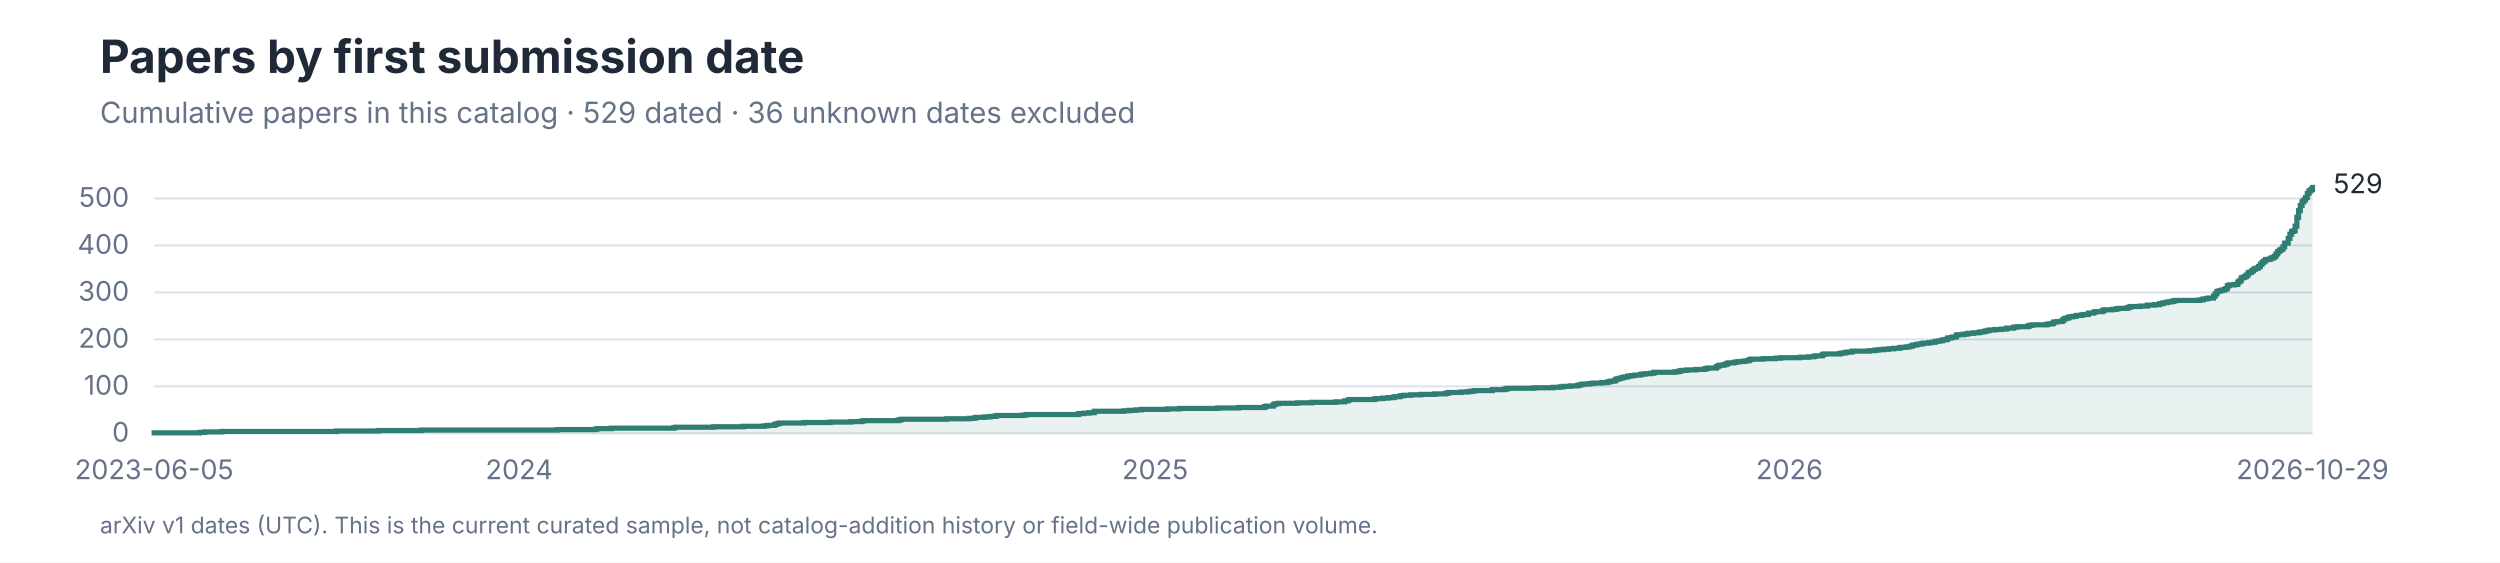
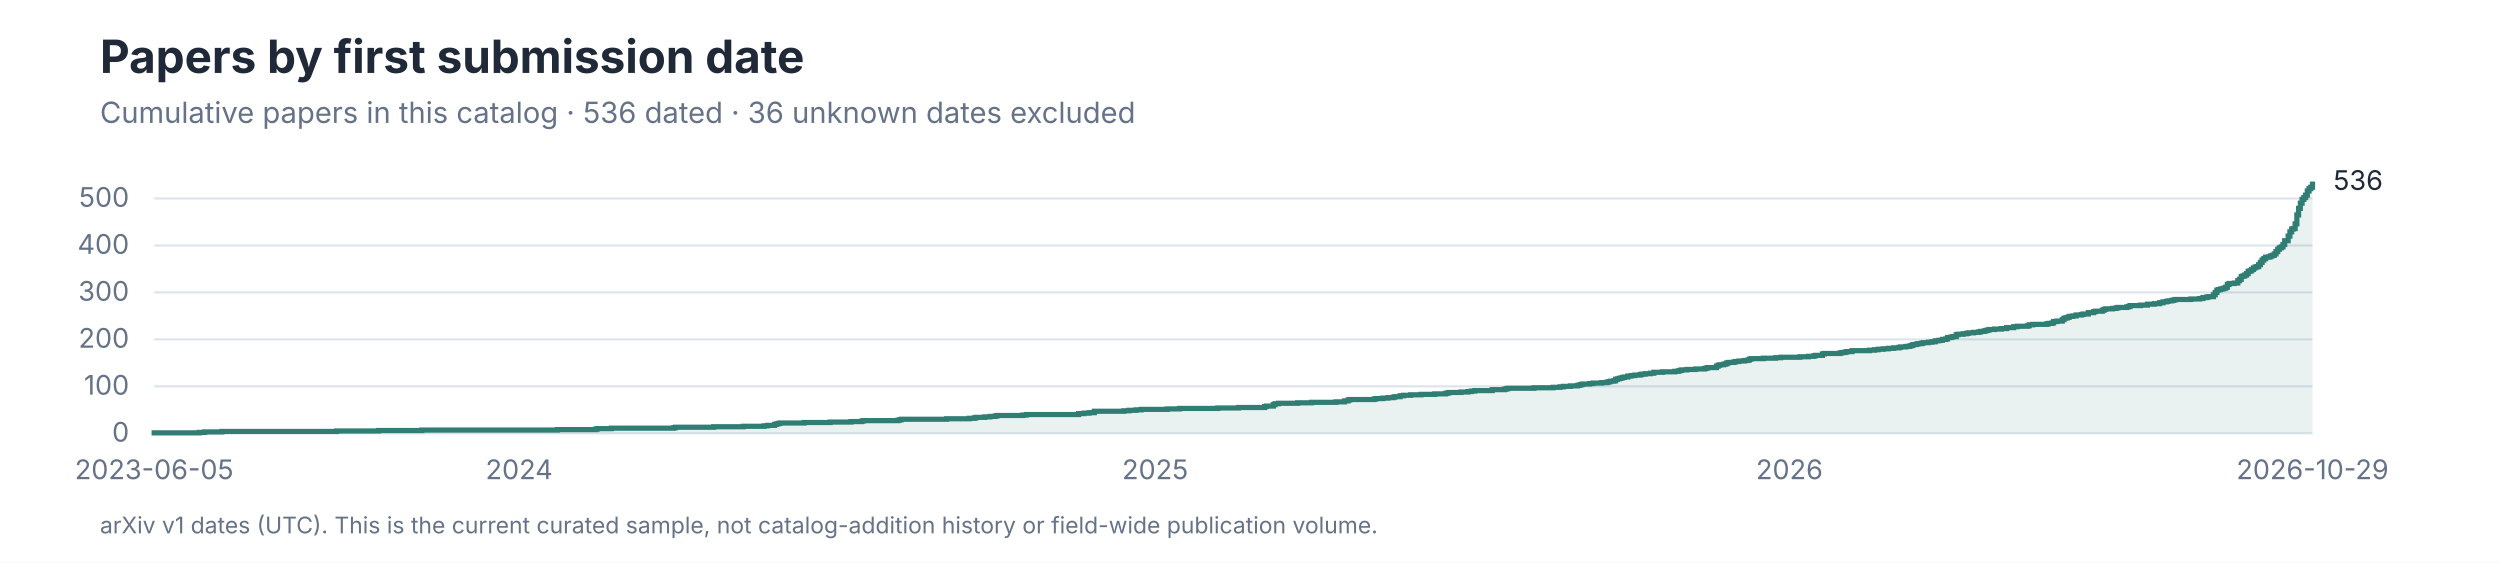
<svg xmlns="http://www.w3.org/2000/svg" role="img" aria-labelledby="title desc" viewBox="0 0 1200 270">
  <style>
text { font-family: -apple-system, BlinkMacSystemFont, 'Segoe UI', sans-serif; }
.title { font-size: 28px; font-weight: 650; fill: #202938; }
.subtitle { font-size: 14px; fill: #657287; }
.axis { font-size: 13px; fill: #657287; }
.label { font-size: 13px; fill: #202938; }
.small { font-size: 11px; fill: #657287; }
</style>
  <rect width="1200" height="270" fill="#FFFFFF" />
  <text x="48" y="35" font-size="22" font-weight="650" fill="#202938">Papers by first submission date</text>
-   <text class="subtitle" x="48" y="59">Cumulative papers in this catalog · 529 dated · 36 unknown dates excluded</text>
+   <text class="subtitle" x="48" y="59">Cumulative papers in this catalog · 536 dated · 36 unknown dates excluded</text>
  <line x1="74" y1="208.00" x2="1110" y2="208.00" stroke="#DCE3EC" />
  <text class="axis" x="62" y="212.00" text-anchor="end">0</text>
  <line x1="74" y1="185.45" x2="1110" y2="185.45" stroke="#DCE3EC" />
  <text class="axis" x="62" y="189.45" text-anchor="end">100</text>
  <line x1="74" y1="162.91" x2="1110" y2="162.91" stroke="#DCE3EC" />
  <text class="axis" x="62" y="166.91" text-anchor="end">200</text>
  <line x1="74" y1="140.36" x2="1110" y2="140.36" stroke="#DCE3EC" />
  <text class="axis" x="62" y="144.36" text-anchor="end">300</text>
  <line x1="74" y1="117.82" x2="1110" y2="117.82" stroke="#DCE3EC" />
  <text class="axis" x="62" y="121.82" text-anchor="end">400</text>
  <line x1="74" y1="95.27" x2="1110" y2="95.27" stroke="#DCE3EC" />
  <text class="axis" x="62" y="99.27" text-anchor="end">500</text>
-   <path d="M 74 208 H 74.00 V 207.77 H 95.69 V 207.55 H 98.19 V 207.32 H 106.53 V 207.10 H 161.58 V 206.87 H 181.60 V 206.65 H 202.46 V 206.42 H 267.52 V 206.20 H 285.87 V 205.97 H 286.71 V 205.75 H 293.38 V 205.52 H 323.41 V 205.29 H 324.24 V 205.07 H 342.59 V 204.84 H 356.77 V 204.62 H 366.78 V 204.39 H 368.45 V 204.17 H 371.79 V 203.72 H 372.62 V 203.49 H 373.46 V 203.27 H 374.29 V 203.04 H 385.97 V 202.81 H 398.48 V 202.59 H 408.49 V 202.36 H 413.49 V 202.14 H 414.33 V 201.91 H 431.01 V 201.69 H 431.85 V 201.46 H 432.68 V 201.24 H 454.37 V 201.01 H 465.21 V 200.79 H 467.71 V 200.56 H 468.55 V 200.33 H 472.72 V 200.11 H 475.22 V 199.88 H 477.72 V 199.66 H 478.56 V 199.43 H 491.07 V 199.21 H 492.74 V 198.98 H 517.76 V 198.53 H 520.26 V 198.31 H 522.77 V 198.08 H 525.27 V 197.40 H 539.45 V 197.18 H 541.95 V 196.95 H 545.29 V 196.73 H 547.79 V 196.50 H 560.30 V 196.28 H 566.14 V 196.05 H 584.49 V 195.83 H 594.50 V 195.60 H 607.01 V 195.15 H 607.85 V 194.92 H 611.19 V 194.25 H 612.02 V 193.80 H 613.69 V 193.57 H 622.86 V 193.35 H 629.54 V 193.12 H 641.21 V 192.89 H 645.38 V 192.44 H 647.05 V 191.99 H 647.89 V 191.77 H 659.57 V 191.54 H 660.40 V 191.32 H 663.74 V 191.09 H 666.24 V 190.87 H 668.74 V 190.64 H 669.57 V 190.41 H 672.08 V 189.96 H 673.75 V 189.74 H 677.08 V 189.51 H 682.09 V 189.29 H 688.76 V 189.06 H 693.76 V 188.84 H 694.60 V 188.61 H 695.43 V 188.39 H 701.27 V 188.16 H 704.61 V 187.93 H 706.28 V 187.71 H 707.95 V 187.48 H 716.29 V 187.03 H 722.13 V 186.81 H 722.96 V 186.58 H 723.79 V 186.36 H 736.31 V 186.13 H 745.48 V 185.91 H 748.82 V 185.68 H 750.49 V 185.45 H 753.82 V 185.23 H 757.16 V 185.00 H 757.99 V 184.78 H 758.83 V 184.55 H 759.66 V 184.33 H 763.00 V 184.10 H 764.67 V 183.88 H 768.84 V 183.65 H 771.34 V 183.43 H 772.17 V 183.20 H 773.01 V 182.97 H 774.68 V 182.75 H 775.51 V 182.07 H 776.34 V 181.85 H 777.18 V 181.62 H 778.01 V 181.40 H 778.85 V 181.17 H 779.68 V 180.95 H 781.35 V 180.49 H 783.02 V 180.27 H 784.69 V 180.04 H 787.19 V 179.82 H 788.02 V 179.59 H 789.69 V 179.37 H 792.19 V 179.14 H 793.86 V 178.69 H 803.87 V 178.47 H 805.54 V 178.24 H 806.37 V 178.01 H 807.21 V 177.79 H 809.71 V 177.56 H 813.88 V 177.34 H 818.05 V 177.11 H 818.89 V 176.89 H 819.72 V 176.66 H 823.89 V 175.99 H 824.72 V 175.53 H 825.56 V 175.31 H 827.23 V 175.08 H 828.06 V 174.86 H 828.90 V 174.41 H 829.73 V 174.18 H 832.23 V 173.96 H 833.07 V 173.73 H 834.73 V 173.51 H 837.24 V 173.28 H 838.90 V 173.05 H 839.74 V 172.60 H 840.57 V 172.38 H 846.41 V 172.15 H 852.25 V 171.93 H 854.75 V 171.70 H 863.93 V 171.48 H 868.10 V 171.25 H 870.60 V 171.03 H 871.44 V 170.80 H 874.77 V 170.12 H 875.61 V 169.90 H 883.11 V 169.67 H 883.95 V 169.45 H 885.62 V 169.22 H 886.45 V 169.00 H 888.95 V 168.55 H 897.29 V 168.32 H 899.80 V 168.09 H 901.47 V 167.87 H 903.97 V 167.64 H 906.47 V 167.42 H 908.97 V 167.19 H 911.48 V 166.97 H 912.31 V 166.74 H 914.81 V 166.52 H 916.48 V 166.29 H 917.31 V 166.07 H 918.15 V 165.61 H 919.82 V 165.39 H 920.65 V 165.16 H 922.32 V 164.94 H 923.15 V 164.71 H 925.66 V 164.49 H 927.32 V 164.26 H 928.99 V 163.81 H 930.66 V 163.59 H 932.33 V 163.13 H 934.00 V 162.91 H 934.83 V 162.23 H 936.50 V 162.01 H 937.33 V 161.78 H 939.00 V 160.88 H 939.84 V 160.65 H 942.34 V 160.43 H 944.01 V 160.20 H 944.84 V 159.98 H 947.34 V 159.75 H 949.85 V 159.53 H 950.68 V 159.30 H 952.35 V 159.08 H 953.18 V 158.85 H 954.02 V 158.63 H 954.85 V 158.40 H 957.35 V 158.17 H 960.69 V 157.95 H 963.19 V 157.50 H 966.53 V 157.05 H 968.20 V 156.82 H 973.20 V 156.60 H 974.04 V 156.15 H 975.70 V 155.92 H 982.38 V 155.69 H 983.21 V 155.47 H 984.88 V 155.24 H 985.71 V 154.57 H 987.38 V 154.34 H 989.88 V 153.67 H 990.72 V 152.99 H 991.55 V 152.76 H 992.39 V 152.54 H 993.22 V 152.09 H 994.89 V 151.86 H 996.56 V 151.41 H 999.06 V 151.19 H 999.89 V 150.96 H 1002.40 V 150.28 H 1004.90 V 149.83 H 1005.73 V 149.61 H 1009.07 V 149.16 H 1009.90 V 148.71 H 1014.07 V 148.48 H 1015.74 V 148.25 H 1016.58 V 148.03 H 1020.75 V 147.80 H 1021.58 V 147.58 H 1022.42 V 147.13 H 1027.42 V 146.90 H 1030.76 V 146.45 H 1034.09 V 146.23 H 1036.60 V 145.77 H 1038.26 V 145.32 H 1039.93 V 145.10 H 1040.77 V 144.87 H 1042.43 V 144.65 H 1043.27 V 144.42 H 1044.10 V 144.20 H 1055.78 V 143.97 H 1057.45 V 143.52 H 1059.12 V 143.29 H 1059.95 V 143.07 H 1062.45 V 142.17 H 1063.29 V 141.04 H 1064.12 V 139.91 H 1064.96 V 139.69 H 1065.79 V 139.46 H 1066.62 V 139.24 H 1067.46 V 139.01 H 1068.29 V 138.56 H 1069.13 V 137.21 H 1069.96 V 136.76 H 1072.46 V 136.53 H 1074.13 V 135.40 H 1074.97 V 134.73 H 1075.80 V 133.37 H 1076.63 V 133.15 H 1077.47 V 132.70 H 1078.30 V 132.02 H 1079.14 V 130.89 H 1079.97 V 130.67 H 1080.81 V 129.99 H 1081.64 V 129.32 H 1082.47 V 128.87 H 1083.31 V 128.64 H 1084.14 V 127.96 H 1084.98 V 126.84 H 1085.81 V 125.93 H 1086.64 V 125.26 H 1087.48 V 124.58 H 1089.15 V 124.36 H 1089.98 V 123.91 H 1090.81 V 123.68 H 1091.65 V 123.00 H 1092.48 V 121.88 H 1093.32 V 120.75 H 1094.15 V 120.07 H 1094.99 V 119.62 H 1095.82 V 118.49 H 1096.65 V 116.69 H 1098.32 V 114.44 H 1099.16 V 112.41 H 1099.99 V 111.05 H 1100.82 V 110.83 H 1101.66 V 108.57 H 1102.49 V 104.29 H 1103.33 V 101.13 H 1104.16 V 98.65 H 1105.00 V 96.85 H 1105.83 V 95.95 H 1106.66 V 94.82 H 1107.50 V 92.79 H 1108.33 V 91.67 H 1109.17 V 90.99 H 1110.00 V 88.73 L 1110 208 Z" fill="#2F7D73" fill-opacity="0.10" />
-   <path d="M 74 208 H 74.00 V 207.77 H 95.69 V 207.55 H 98.19 V 207.32 H 106.53 V 207.10 H 161.58 V 206.87 H 181.60 V 206.65 H 202.46 V 206.42 H 267.52 V 206.20 H 285.87 V 205.97 H 286.71 V 205.75 H 293.38 V 205.52 H 323.41 V 205.29 H 324.24 V 205.07 H 342.59 V 204.84 H 356.77 V 204.62 H 366.78 V 204.39 H 368.45 V 204.17 H 371.79 V 203.72 H 372.62 V 203.49 H 373.46 V 203.27 H 374.29 V 203.04 H 385.97 V 202.81 H 398.48 V 202.59 H 408.49 V 202.36 H 413.49 V 202.14 H 414.33 V 201.91 H 431.01 V 201.69 H 431.85 V 201.46 H 432.68 V 201.24 H 454.37 V 201.01 H 465.21 V 200.79 H 467.71 V 200.56 H 468.55 V 200.33 H 472.72 V 200.11 H 475.22 V 199.88 H 477.72 V 199.66 H 478.56 V 199.43 H 491.07 V 199.21 H 492.74 V 198.98 H 517.76 V 198.53 H 520.26 V 198.31 H 522.77 V 198.08 H 525.27 V 197.40 H 539.45 V 197.18 H 541.95 V 196.95 H 545.29 V 196.73 H 547.79 V 196.50 H 560.30 V 196.28 H 566.14 V 196.05 H 584.49 V 195.83 H 594.50 V 195.60 H 607.01 V 195.15 H 607.85 V 194.92 H 611.19 V 194.25 H 612.02 V 193.80 H 613.69 V 193.57 H 622.86 V 193.35 H 629.54 V 193.12 H 641.21 V 192.89 H 645.38 V 192.44 H 647.05 V 191.99 H 647.89 V 191.77 H 659.57 V 191.54 H 660.40 V 191.32 H 663.74 V 191.09 H 666.24 V 190.87 H 668.74 V 190.64 H 669.57 V 190.41 H 672.08 V 189.96 H 673.75 V 189.74 H 677.08 V 189.51 H 682.09 V 189.29 H 688.76 V 189.06 H 693.76 V 188.84 H 694.60 V 188.61 H 695.43 V 188.39 H 701.27 V 188.16 H 704.61 V 187.93 H 706.28 V 187.71 H 707.95 V 187.48 H 716.29 V 187.03 H 722.13 V 186.81 H 722.96 V 186.58 H 723.79 V 186.36 H 736.31 V 186.13 H 745.48 V 185.91 H 748.82 V 185.68 H 750.49 V 185.45 H 753.82 V 185.23 H 757.16 V 185.00 H 757.99 V 184.78 H 758.83 V 184.55 H 759.66 V 184.33 H 763.00 V 184.10 H 764.67 V 183.88 H 768.84 V 183.65 H 771.34 V 183.43 H 772.17 V 183.20 H 773.01 V 182.97 H 774.68 V 182.75 H 775.51 V 182.07 H 776.34 V 181.85 H 777.18 V 181.62 H 778.01 V 181.40 H 778.85 V 181.17 H 779.68 V 180.95 H 781.35 V 180.49 H 783.02 V 180.27 H 784.69 V 180.04 H 787.19 V 179.82 H 788.02 V 179.59 H 789.69 V 179.37 H 792.19 V 179.14 H 793.86 V 178.69 H 803.87 V 178.47 H 805.54 V 178.24 H 806.37 V 178.01 H 807.21 V 177.79 H 809.71 V 177.56 H 813.88 V 177.34 H 818.05 V 177.11 H 818.89 V 176.89 H 819.72 V 176.66 H 823.89 V 175.99 H 824.72 V 175.53 H 825.56 V 175.31 H 827.23 V 175.08 H 828.06 V 174.86 H 828.90 V 174.41 H 829.73 V 174.18 H 832.23 V 173.96 H 833.07 V 173.73 H 834.73 V 173.51 H 837.24 V 173.28 H 838.90 V 173.05 H 839.74 V 172.60 H 840.57 V 172.38 H 846.41 V 172.15 H 852.25 V 171.93 H 854.75 V 171.70 H 863.93 V 171.48 H 868.10 V 171.25 H 870.60 V 171.03 H 871.44 V 170.80 H 874.77 V 170.12 H 875.61 V 169.90 H 883.11 V 169.67 H 883.95 V 169.45 H 885.62 V 169.22 H 886.45 V 169.00 H 888.95 V 168.55 H 897.29 V 168.32 H 899.80 V 168.09 H 901.47 V 167.87 H 903.97 V 167.64 H 906.47 V 167.42 H 908.97 V 167.19 H 911.48 V 166.97 H 912.31 V 166.74 H 914.81 V 166.52 H 916.48 V 166.29 H 917.31 V 166.07 H 918.15 V 165.61 H 919.82 V 165.39 H 920.65 V 165.16 H 922.32 V 164.94 H 923.15 V 164.71 H 925.66 V 164.49 H 927.32 V 164.26 H 928.99 V 163.81 H 930.66 V 163.59 H 932.33 V 163.13 H 934.00 V 162.91 H 934.83 V 162.23 H 936.50 V 162.01 H 937.33 V 161.78 H 939.00 V 160.88 H 939.84 V 160.65 H 942.34 V 160.43 H 944.01 V 160.20 H 944.84 V 159.98 H 947.34 V 159.75 H 949.85 V 159.53 H 950.68 V 159.30 H 952.35 V 159.08 H 953.18 V 158.85 H 954.02 V 158.63 H 954.85 V 158.40 H 957.35 V 158.17 H 960.69 V 157.95 H 963.19 V 157.50 H 966.53 V 157.05 H 968.20 V 156.82 H 973.20 V 156.60 H 974.04 V 156.15 H 975.70 V 155.92 H 982.38 V 155.69 H 983.21 V 155.47 H 984.88 V 155.24 H 985.71 V 154.57 H 987.38 V 154.34 H 989.88 V 153.67 H 990.72 V 152.99 H 991.55 V 152.76 H 992.39 V 152.54 H 993.22 V 152.09 H 994.89 V 151.86 H 996.56 V 151.41 H 999.06 V 151.19 H 999.89 V 150.96 H 1002.40 V 150.28 H 1004.90 V 149.83 H 1005.73 V 149.61 H 1009.07 V 149.16 H 1009.90 V 148.71 H 1014.07 V 148.48 H 1015.74 V 148.25 H 1016.58 V 148.03 H 1020.75 V 147.80 H 1021.58 V 147.58 H 1022.42 V 147.13 H 1027.42 V 146.90 H 1030.76 V 146.45 H 1034.09 V 146.23 H 1036.60 V 145.77 H 1038.26 V 145.32 H 1039.93 V 145.10 H 1040.77 V 144.87 H 1042.43 V 144.65 H 1043.27 V 144.42 H 1044.10 V 144.20 H 1055.78 V 143.97 H 1057.45 V 143.52 H 1059.12 V 143.29 H 1059.95 V 143.07 H 1062.45 V 142.17 H 1063.29 V 141.04 H 1064.12 V 139.91 H 1064.96 V 139.69 H 1065.79 V 139.46 H 1066.62 V 139.24 H 1067.46 V 139.01 H 1068.29 V 138.56 H 1069.13 V 137.21 H 1069.96 V 136.76 H 1072.46 V 136.53 H 1074.13 V 135.40 H 1074.97 V 134.73 H 1075.80 V 133.37 H 1076.63 V 133.15 H 1077.47 V 132.70 H 1078.30 V 132.02 H 1079.14 V 130.89 H 1079.97 V 130.67 H 1080.81 V 129.99 H 1081.64 V 129.32 H 1082.47 V 128.87 H 1083.31 V 128.64 H 1084.14 V 127.96 H 1084.98 V 126.84 H 1085.81 V 125.93 H 1086.64 V 125.26 H 1087.48 V 124.58 H 1089.15 V 124.36 H 1089.98 V 123.91 H 1090.81 V 123.68 H 1091.65 V 123.00 H 1092.48 V 121.88 H 1093.32 V 120.75 H 1094.15 V 120.07 H 1094.99 V 119.62 H 1095.82 V 118.49 H 1096.65 V 116.69 H 1098.32 V 114.44 H 1099.16 V 112.41 H 1099.99 V 111.05 H 1100.82 V 110.83 H 1101.66 V 108.57 H 1102.49 V 104.29 H 1103.33 V 101.13 H 1104.16 V 98.65 H 1105.00 V 96.85 H 1105.83 V 95.95 H 1106.66 V 94.82 H 1107.50 V 92.79 H 1108.33 V 91.67 H 1109.17 V 90.99 H 1110.00 V 88.73" fill="none" stroke="#2F7D73" stroke-width="2.5" />
-   <text class="label" x="1120" y="92.73">529</text>
+   <path d="M 74 208 H 74.00 V 207.77 H 95.69 V 207.55 H 98.19 V 207.32 H 106.53 V 207.10 H 161.58 V 206.87 H 181.60 V 206.65 H 202.46 V 206.42 H 267.52 V 206.20 H 285.87 V 205.97 H 286.71 V 205.75 H 293.38 V 205.52 H 323.41 V 205.29 H 324.24 V 205.07 H 342.59 V 204.84 H 356.77 V 204.62 H 366.78 V 204.39 H 368.45 V 204.17 H 371.79 V 203.72 H 372.62 V 203.49 H 373.46 V 203.27 H 374.29 V 203.04 H 385.97 V 202.81 H 398.48 V 202.59 H 408.49 V 202.36 H 413.49 V 202.14 H 414.33 V 201.91 H 431.01 V 201.69 H 431.85 V 201.46 H 432.68 V 201.24 H 454.37 V 201.01 H 465.21 V 200.79 H 467.71 V 200.56 H 468.55 V 200.33 H 472.72 V 200.11 H 475.22 V 199.88 H 477.72 V 199.66 H 478.56 V 199.43 H 491.07 V 199.21 H 492.74 V 198.98 H 517.76 V 198.53 H 520.26 V 198.31 H 522.77 V 198.08 H 525.27 V 197.40 H 539.45 V 197.18 H 541.95 V 196.95 H 545.29 V 196.73 H 547.79 V 196.50 H 560.30 V 196.28 H 566.14 V 196.05 H 584.49 V 195.83 H 594.50 V 195.60 H 607.01 V 195.15 H 607.85 V 194.92 H 611.19 V 194.25 H 612.02 V 193.80 H 613.69 V 193.57 H 622.86 V 193.35 H 629.54 V 193.12 H 641.21 V 192.89 H 645.38 V 192.44 H 647.05 V 191.99 H 647.89 V 191.77 H 659.57 V 191.54 H 660.40 V 191.32 H 663.74 V 191.09 H 666.24 V 190.87 H 668.74 V 190.64 H 669.57 V 190.41 H 672.08 V 189.96 H 673.75 V 189.74 H 677.08 V 189.51 H 682.09 V 189.29 H 688.76 V 189.06 H 693.76 V 188.84 H 694.60 V 188.61 H 695.43 V 188.39 H 701.27 V 188.16 H 704.61 V 187.93 H 706.28 V 187.71 H 707.95 V 187.48 H 716.29 V 187.03 H 722.13 V 186.81 H 722.96 V 186.58 H 723.79 V 186.36 H 736.31 V 186.13 H 745.48 V 185.91 H 748.82 V 185.68 H 750.49 V 185.45 H 753.82 V 185.23 H 757.16 V 185.00 H 757.99 V 184.78 H 758.83 V 184.55 H 759.66 V 184.33 H 763.00 V 184.10 H 764.67 V 183.88 H 768.84 V 183.65 H 771.34 V 183.43 H 772.17 V 183.20 H 773.01 V 182.97 H 774.68 V 182.75 H 775.51 V 182.07 H 776.34 V 181.85 H 777.18 V 181.62 H 778.01 V 181.40 H 778.85 V 181.17 H 779.68 V 180.95 H 781.35 V 180.49 H 783.02 V 180.27 H 784.69 V 180.04 H 787.19 V 179.82 H 788.02 V 179.59 H 789.69 V 179.37 H 792.19 V 179.14 H 793.86 V 178.69 H 798.03 V 178.47 H 803.87 V 178.24 H 805.54 V 178.01 H 806.37 V 177.79 H 807.21 V 177.56 H 809.71 V 177.34 H 813.88 V 177.11 H 818.05 V 176.89 H 818.89 V 176.66 H 819.72 V 176.44 H 823.89 V 175.76 H 824.72 V 175.31 H 825.56 V 175.08 H 827.23 V 174.86 H 828.06 V 174.63 H 828.90 V 174.18 H 829.73 V 173.96 H 832.23 V 173.73 H 833.07 V 173.51 H 834.73 V 173.28 H 837.24 V 173.05 H 838.90 V 172.83 H 839.74 V 172.38 H 840.57 V 172.15 H 846.41 V 171.93 H 852.25 V 171.70 H 854.75 V 171.48 H 863.93 V 171.25 H 868.10 V 171.03 H 870.60 V 170.80 H 871.44 V 170.57 H 874.77 V 169.90 H 875.61 V 169.67 H 883.11 V 169.45 H 883.95 V 169.22 H 885.62 V 169.00 H 886.45 V 168.77 H 888.95 V 168.32 H 897.29 V 168.09 H 899.80 V 167.87 H 901.47 V 167.64 H 903.97 V 167.42 H 906.47 V 167.19 H 908.97 V 166.97 H 911.48 V 166.74 H 912.31 V 166.52 H 914.81 V 166.29 H 916.48 V 166.07 H 917.31 V 165.84 H 918.15 V 165.39 H 919.82 V 165.16 H 920.65 V 164.94 H 922.32 V 164.71 H 923.15 V 164.49 H 925.66 V 164.26 H 927.32 V 164.04 H 928.99 V 163.59 H 930.66 V 163.36 H 932.33 V 162.91 H 934.00 V 162.68 H 934.83 V 162.01 H 936.50 V 161.78 H 937.33 V 161.56 H 939.00 V 160.65 H 939.84 V 160.43 H 942.34 V 160.20 H 944.01 V 159.98 H 944.84 V 159.75 H 947.34 V 159.53 H 949.85 V 159.30 H 950.68 V 159.08 H 952.35 V 158.85 H 953.18 V 158.63 H 954.02 V 158.40 H 954.85 V 158.17 H 957.35 V 157.95 H 960.69 V 157.72 H 963.19 V 157.27 H 966.53 V 156.82 H 968.20 V 156.60 H 973.20 V 156.37 H 974.04 V 155.92 H 975.70 V 155.69 H 982.38 V 155.47 H 983.21 V 155.24 H 984.88 V 155.02 H 985.71 V 154.34 H 987.38 V 154.12 H 989.88 V 153.44 H 990.72 V 152.76 H 991.55 V 152.54 H 992.39 V 152.31 H 993.22 V 151.86 H 994.89 V 151.64 H 996.56 V 151.19 H 999.06 V 150.96 H 999.89 V 150.73 H 1002.40 V 150.06 H 1004.90 V 149.61 H 1005.73 V 149.38 H 1009.07 V 148.93 H 1009.90 V 148.48 H 1010.74 V 148.25 H 1014.07 V 148.03 H 1015.74 V 147.80 H 1016.58 V 147.58 H 1020.75 V 147.35 H 1021.58 V 147.13 H 1022.42 V 146.68 H 1027.42 V 146.45 H 1030.76 V 146.00 H 1034.09 V 145.77 H 1036.60 V 145.32 H 1038.26 V 144.87 H 1039.93 V 144.65 H 1040.77 V 144.42 H 1042.43 V 144.20 H 1043.27 V 143.97 H 1044.10 V 143.75 H 1051.61 V 143.52 H 1055.78 V 143.29 H 1057.45 V 142.84 H 1059.12 V 142.62 H 1059.95 V 142.39 H 1062.45 V 141.49 H 1063.29 V 140.36 H 1064.12 V 139.24 H 1064.96 V 139.01 H 1065.79 V 138.79 H 1066.62 V 138.56 H 1067.46 V 138.33 H 1068.29 V 137.88 H 1069.13 V 136.53 H 1069.96 V 136.08 H 1072.46 V 135.85 H 1074.13 V 134.73 H 1074.97 V 134.05 H 1075.80 V 132.70 H 1076.63 V 132.47 H 1077.47 V 132.02 H 1078.30 V 131.35 H 1079.14 V 130.22 H 1079.97 V 129.99 H 1080.81 V 129.32 H 1081.64 V 128.64 H 1082.47 V 128.19 H 1083.31 V 127.96 H 1084.14 V 127.06 H 1084.98 V 125.93 H 1085.81 V 124.81 H 1086.64 V 124.13 H 1087.48 V 123.45 H 1089.15 V 123.23 H 1089.98 V 122.78 H 1090.81 V 122.55 H 1091.65 V 121.88 H 1092.48 V 120.75 H 1093.32 V 119.62 H 1094.15 V 118.95 H 1094.99 V 118.49 H 1095.82 V 117.37 H 1096.65 V 115.56 H 1098.32 V 113.31 H 1099.16 V 111.28 H 1099.99 V 109.93 H 1100.82 V 109.70 H 1101.66 V 107.45 H 1102.49 V 103.16 H 1103.33 V 100.01 H 1104.16 V 97.53 H 1105.00 V 95.72 H 1105.83 V 94.82 H 1106.66 V 93.69 H 1107.50 V 91.67 H 1108.33 V 90.54 H 1109.17 V 89.86 H 1110.00 V 87.16 L 1110 208 Z" fill="#2F7D73" fill-opacity="0.10" />
+   <path d="M 74 208 H 74.00 V 207.77 H 95.69 V 207.55 H 98.19 V 207.32 H 106.53 V 207.10 H 161.58 V 206.87 H 181.60 V 206.65 H 202.46 V 206.42 H 267.52 V 206.20 H 285.87 V 205.97 H 286.71 V 205.75 H 293.38 V 205.52 H 323.41 V 205.29 H 324.24 V 205.07 H 342.59 V 204.84 H 356.77 V 204.62 H 366.78 V 204.39 H 368.45 V 204.17 H 371.79 V 203.72 H 372.62 V 203.49 H 373.46 V 203.27 H 374.29 V 203.04 H 385.97 V 202.81 H 398.48 V 202.59 H 408.49 V 202.36 H 413.49 V 202.14 H 414.33 V 201.91 H 431.01 V 201.69 H 431.85 V 201.46 H 432.68 V 201.24 H 454.37 V 201.01 H 465.21 V 200.79 H 467.71 V 200.56 H 468.55 V 200.33 H 472.72 V 200.11 H 475.22 V 199.88 H 477.72 V 199.66 H 478.56 V 199.43 H 491.07 V 199.21 H 492.74 V 198.98 H 517.76 V 198.53 H 520.26 V 198.31 H 522.77 V 198.08 H 525.27 V 197.40 H 539.45 V 197.18 H 541.95 V 196.95 H 545.29 V 196.73 H 547.79 V 196.50 H 560.30 V 196.28 H 566.14 V 196.05 H 584.49 V 195.83 H 594.50 V 195.60 H 607.01 V 195.15 H 607.85 V 194.92 H 611.19 V 194.25 H 612.02 V 193.80 H 613.69 V 193.57 H 622.86 V 193.35 H 629.54 V 193.12 H 641.21 V 192.89 H 645.38 V 192.44 H 647.05 V 191.99 H 647.89 V 191.77 H 659.57 V 191.54 H 660.40 V 191.32 H 663.74 V 191.09 H 666.24 V 190.87 H 668.74 V 190.64 H 669.57 V 190.41 H 672.08 V 189.96 H 673.75 V 189.74 H 677.08 V 189.51 H 682.09 V 189.29 H 688.76 V 189.06 H 693.76 V 188.84 H 694.60 V 188.61 H 695.43 V 188.39 H 701.27 V 188.16 H 704.61 V 187.93 H 706.28 V 187.71 H 707.95 V 187.48 H 716.29 V 187.03 H 722.13 V 186.81 H 722.96 V 186.58 H 723.79 V 186.36 H 736.31 V 186.13 H 745.48 V 185.91 H 748.82 V 185.68 H 750.49 V 185.45 H 753.82 V 185.23 H 757.16 V 185.00 H 757.99 V 184.78 H 758.83 V 184.55 H 759.66 V 184.33 H 763.00 V 184.10 H 764.67 V 183.88 H 768.84 V 183.65 H 771.34 V 183.43 H 772.17 V 183.20 H 773.01 V 182.97 H 774.68 V 182.75 H 775.51 V 182.07 H 776.34 V 181.85 H 777.18 V 181.62 H 778.01 V 181.40 H 778.85 V 181.17 H 779.68 V 180.95 H 781.35 V 180.49 H 783.02 V 180.27 H 784.69 V 180.04 H 787.19 V 179.82 H 788.02 V 179.59 H 789.69 V 179.37 H 792.19 V 179.14 H 793.86 V 178.69 H 798.03 V 178.47 H 803.87 V 178.24 H 805.54 V 178.01 H 806.37 V 177.79 H 807.21 V 177.56 H 809.71 V 177.34 H 813.88 V 177.11 H 818.05 V 176.89 H 818.89 V 176.66 H 819.72 V 176.44 H 823.89 V 175.76 H 824.72 V 175.31 H 825.56 V 175.08 H 827.23 V 174.86 H 828.06 V 174.63 H 828.90 V 174.18 H 829.73 V 173.96 H 832.23 V 173.73 H 833.07 V 173.51 H 834.73 V 173.28 H 837.24 V 173.05 H 838.90 V 172.83 H 839.74 V 172.38 H 840.57 V 172.15 H 846.41 V 171.93 H 852.25 V 171.70 H 854.75 V 171.48 H 863.93 V 171.25 H 868.10 V 171.03 H 870.60 V 170.80 H 871.44 V 170.57 H 874.77 V 169.90 H 875.61 V 169.67 H 883.11 V 169.45 H 883.95 V 169.22 H 885.62 V 169.00 H 886.45 V 168.77 H 888.95 V 168.32 H 897.29 V 168.09 H 899.80 V 167.87 H 901.47 V 167.64 H 903.97 V 167.42 H 906.47 V 167.19 H 908.97 V 166.97 H 911.48 V 166.74 H 912.31 V 166.52 H 914.81 V 166.29 H 916.48 V 166.07 H 917.31 V 165.84 H 918.15 V 165.39 H 919.82 V 165.16 H 920.65 V 164.94 H 922.32 V 164.71 H 923.15 V 164.49 H 925.66 V 164.26 H 927.32 V 164.04 H 928.99 V 163.59 H 930.66 V 163.36 H 932.33 V 162.91 H 934.00 V 162.68 H 934.83 V 162.01 H 936.50 V 161.78 H 937.33 V 161.56 H 939.00 V 160.65 H 939.84 V 160.43 H 942.34 V 160.20 H 944.01 V 159.98 H 944.84 V 159.75 H 947.34 V 159.53 H 949.85 V 159.30 H 950.68 V 159.08 H 952.35 V 158.85 H 953.18 V 158.63 H 954.02 V 158.40 H 954.85 V 158.17 H 957.35 V 157.95 H 960.69 V 157.72 H 963.19 V 157.27 H 966.53 V 156.82 H 968.20 V 156.60 H 973.20 V 156.37 H 974.04 V 155.92 H 975.70 V 155.69 H 982.38 V 155.47 H 983.21 V 155.24 H 984.88 V 155.02 H 985.71 V 154.34 H 987.38 V 154.12 H 989.88 V 153.44 H 990.72 V 152.76 H 991.55 V 152.54 H 992.39 V 152.31 H 993.22 V 151.86 H 994.89 V 151.64 H 996.56 V 151.19 H 999.06 V 150.96 H 999.89 V 150.73 H 1002.40 V 150.06 H 1004.90 V 149.61 H 1005.73 V 149.38 H 1009.07 V 148.93 H 1009.90 V 148.48 H 1010.74 V 148.25 H 1014.07 V 148.03 H 1015.74 V 147.80 H 1016.58 V 147.58 H 1020.75 V 147.35 H 1021.58 V 147.13 H 1022.42 V 146.68 H 1027.42 V 146.45 H 1030.76 V 146.00 H 1034.09 V 145.77 H 1036.60 V 145.32 H 1038.26 V 144.87 H 1039.93 V 144.65 H 1040.77 V 144.42 H 1042.43 V 144.20 H 1043.27 V 143.97 H 1044.10 V 143.75 H 1051.61 V 143.52 H 1055.78 V 143.29 H 1057.45 V 142.84 H 1059.12 V 142.62 H 1059.95 V 142.39 H 1062.45 V 141.49 H 1063.29 V 140.36 H 1064.12 V 139.24 H 1064.96 V 139.01 H 1065.79 V 138.79 H 1066.62 V 138.56 H 1067.46 V 138.33 H 1068.29 V 137.88 H 1069.13 V 136.53 H 1069.96 V 136.08 H 1072.46 V 135.85 H 1074.13 V 134.73 H 1074.97 V 134.05 H 1075.80 V 132.70 H 1076.63 V 132.47 H 1077.47 V 132.02 H 1078.30 V 131.35 H 1079.14 V 130.22 H 1079.97 V 129.99 H 1080.81 V 129.32 H 1081.64 V 128.64 H 1082.47 V 128.19 H 1083.31 V 127.96 H 1084.14 V 127.06 H 1084.98 V 125.93 H 1085.81 V 124.81 H 1086.64 V 124.13 H 1087.48 V 123.45 H 1089.15 V 123.23 H 1089.98 V 122.78 H 1090.81 V 122.55 H 1091.65 V 121.88 H 1092.48 V 120.75 H 1093.32 V 119.62 H 1094.15 V 118.95 H 1094.99 V 118.49 H 1095.82 V 117.37 H 1096.65 V 115.56 H 1098.32 V 113.31 H 1099.16 V 111.28 H 1099.99 V 109.93 H 1100.82 V 109.70 H 1101.66 V 107.45 H 1102.49 V 103.16 H 1103.33 V 100.01 H 1104.16 V 97.53 H 1105.00 V 95.72 H 1105.83 V 94.82 H 1106.66 V 93.69 H 1107.50 V 91.67 H 1108.33 V 90.54 H 1109.17 V 89.86 H 1110.00 V 87.16" fill="none" stroke="#2F7D73" stroke-width="2.5" />
+   <text class="label" x="1120" y="91.16">536</text>
  <text class="axis" x="74.00" y="230" text-anchor="middle">2023-06-05</text>
  <text class="axis" x="249.17" y="230" text-anchor="middle">2024</text>
  <text class="axis" x="554.46" y="230" text-anchor="middle">2025</text>
  <text class="axis" x="858.92" y="230" text-anchor="middle">2026</text>
  <text class="axis" x="1110.00" y="230" text-anchor="middle">2026-10-29</text>
  <text class="small" x="48" y="256">arXiv v1 dates (UTC). This is the current curated sample, not catalog-addition history or field-wide publication volume.</text>
</svg>
